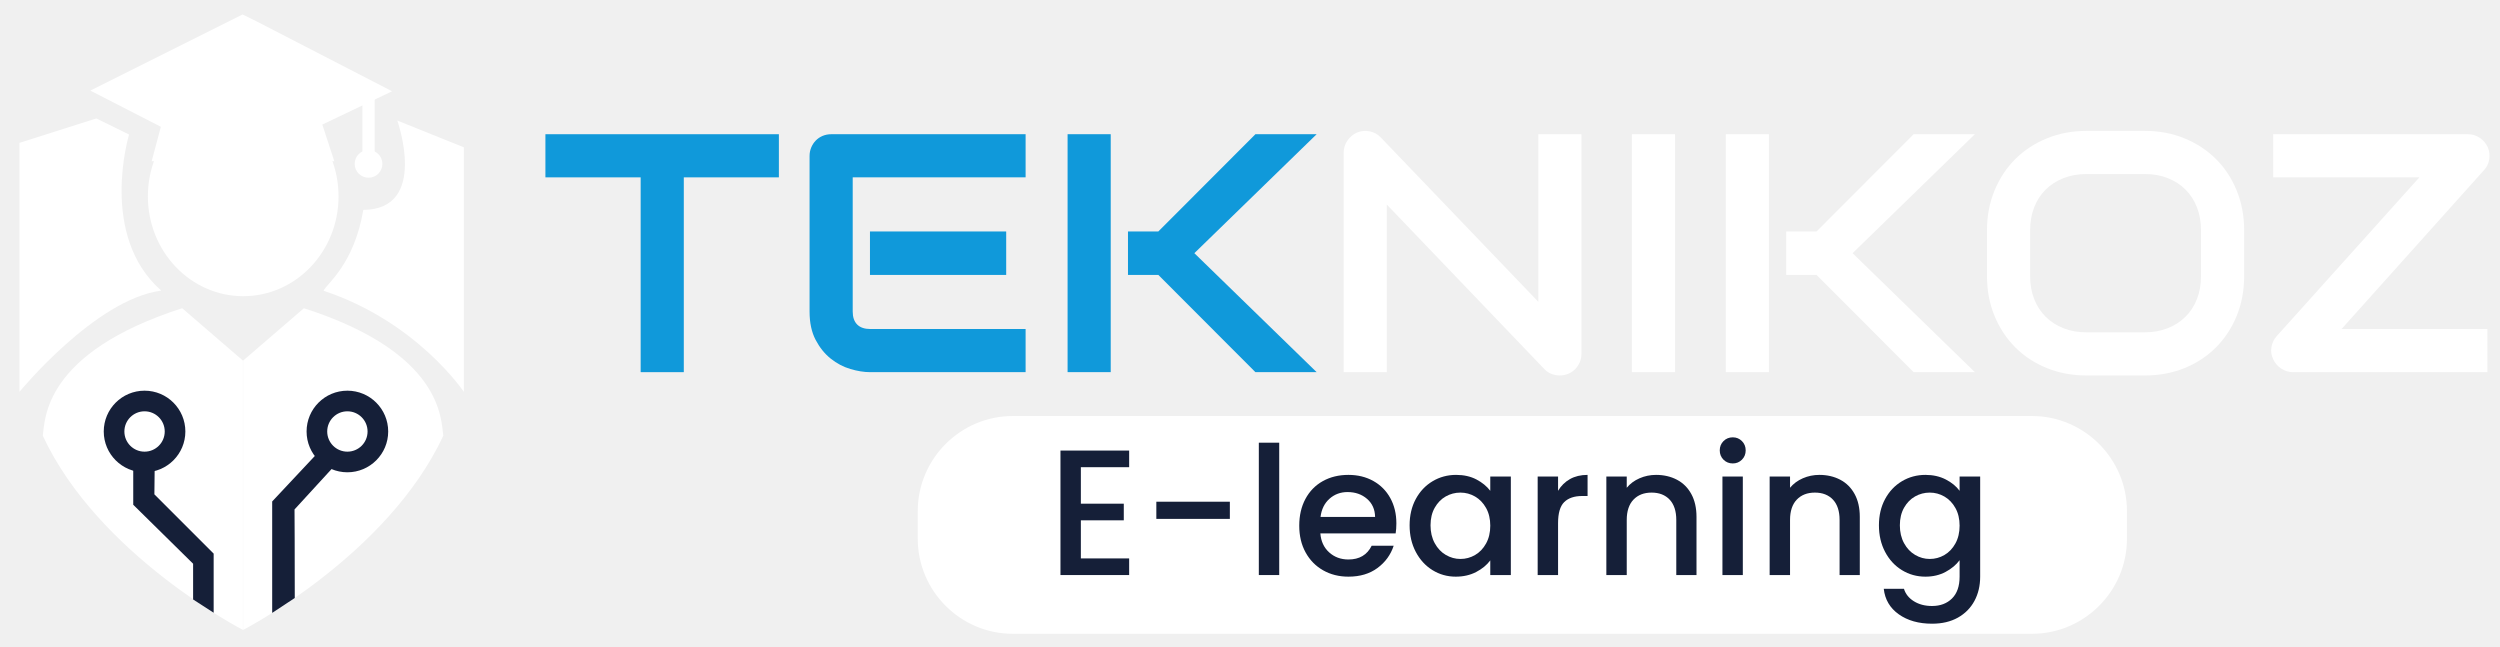
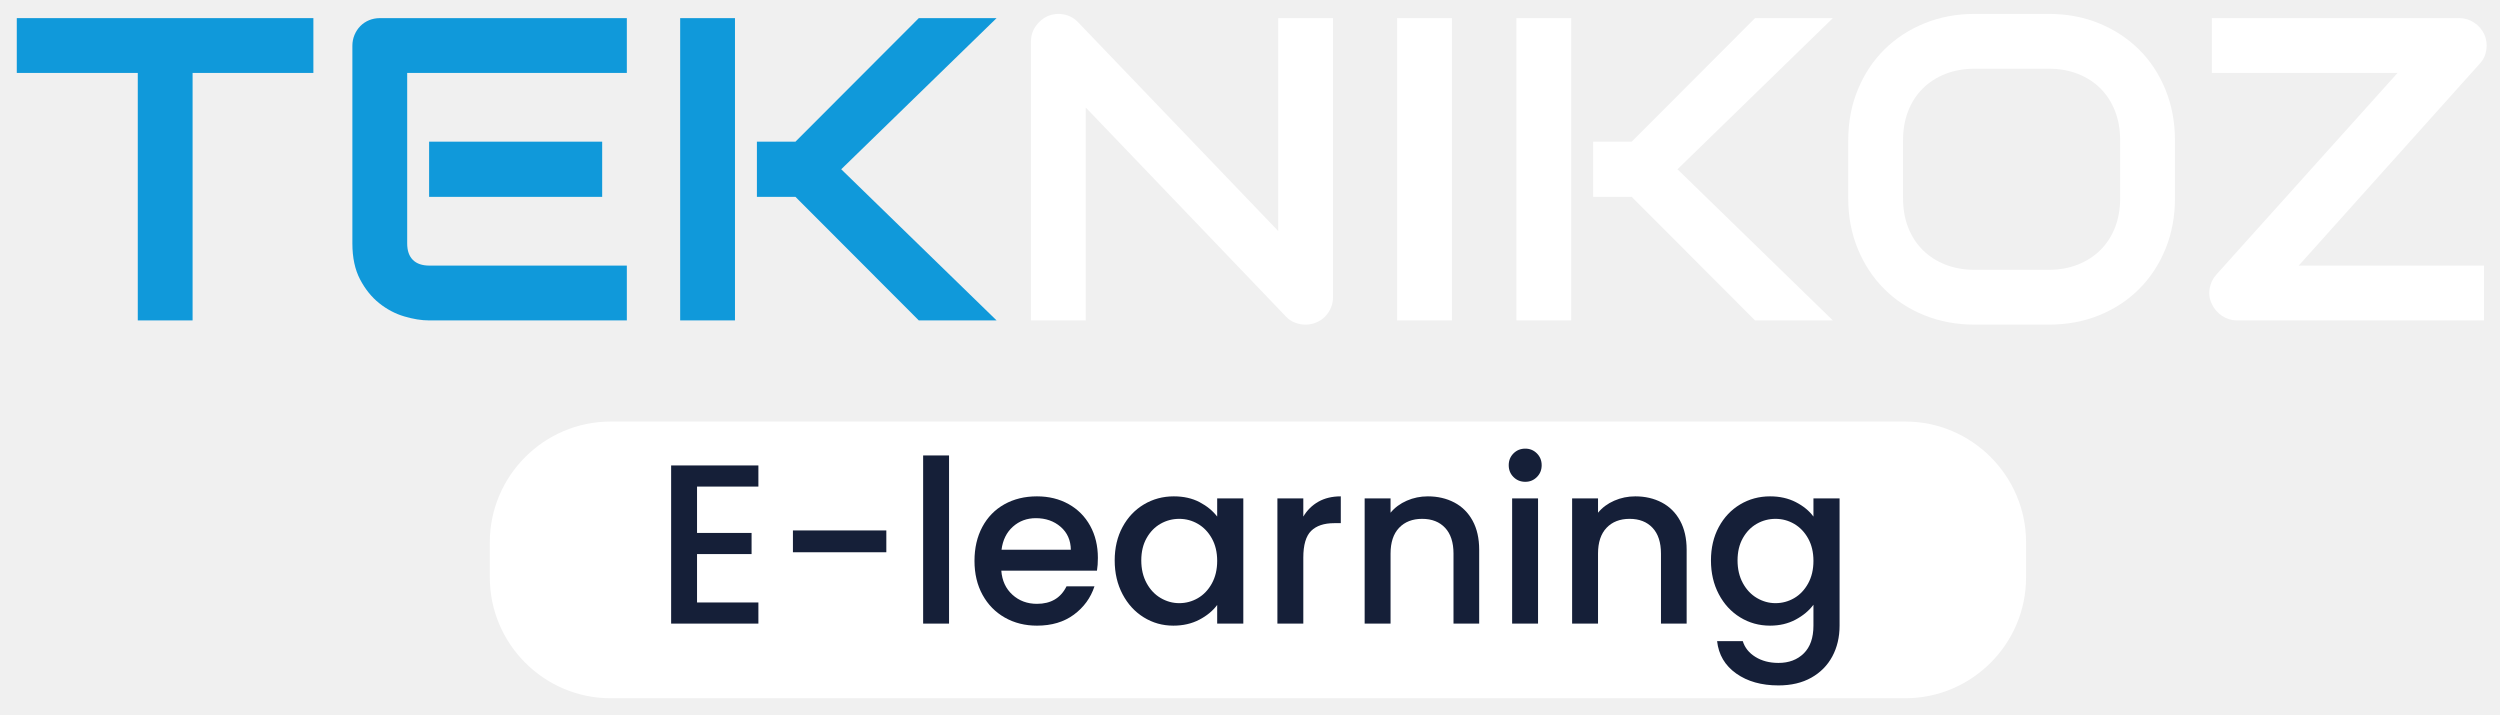
- <svg xmlns="http://www.w3.org/2000/svg" version="1.1" id="Layer_1" x="0px" y="0px" width="1118.944px" height="289.486px" viewBox="0 0 1118.944 289.486" enable-background="new 0 0 1118.944 289.486" xml:space="preserve">
-   <g id="icon">
-     <path fill="#FFFFFF" d="M108.783,161.432c-1.36-1.193-7.047-6.112-27.242-23.474c-62.322,19.997-61.348,49.906-62.389,57.058   c24.862,53.523,89.584,86.918,89.584,86.918V161.421c0,0,0.021,0.018,0.043,0.037l0,0   C108.779,161.45,108.783,161.442,108.783,161.432z" />
-     <path fill="#FFFFFF" d="M136.02,137.958c-20.177,17.347-25.866,22.27-27.232,23.466c0,0.011-0.003,0.022-0.005,0.033   c0.015-0.013,0.042-0.036,0.042-0.036v120.513c0,0,64.722-33.395,89.584-86.918C197.367,187.864,198.343,157.955,136.02,137.958z" />
-     <path fill="#FFFFFF" d="M8.71,63.946l34.394-10.931l14.665,7.199c0,0-13.732,45.125,14.397,69.855   C42.637,133.935,8.71,175.393,8.71,175.393V63.946z" />
-     <path d="M177.813,53.015" />
-     <path fill="#FFFFFF" d="M207.608,65.946v109.447c0,0-20.996-31.461-62.789-45.258c1.399-3.2,13.598-11.598,17.797-36.194   c29.394-0.2,15.197-39.994,15.197-39.994" />
-     <ellipse fill="#FFFFFF" cx="108.857" cy="87.881" rx="42.668" ry="44.686" />
-     <polygon fill="#FFFFFF" points="67.883,72.145 71.995,56.747 40.437,40.55 108.559,6.479 114.821,9.556 175.48,40.85    144.256,55.748 149.626,72.145  " />
-     <polygon fill="#151F38" points="86.43,268.311 86.43,252.313 59.634,225.919 59.634,209.122 69.232,209.122 69.1,221.257    95.628,247.787 95.628,274.256  " />
-     <g>
-       <path fill="#151F38" d="M64.701,174.86c-10.087,0-18.264,8.177-18.264,18.265c0,10.086,8.177,18.263,18.264,18.263    c10.086,0,18.263-8.177,18.263-18.263C82.964,183.037,74.787,174.86,64.701,174.86z M64.701,202.154    c-4.988,0-9.032-4.043-9.032-9.029c0-4.989,4.044-9.032,9.032-9.032c4.987,0,9.031,4.043,9.031,9.032    C73.731,198.111,69.688,202.154,64.701,202.154z" />
-     </g>
-     <g>
-       <polygon fill="#151F38" points="131.822,228.018 150.519,207.622 141.819,203.116 121.823,224.446 121.823,274.325     131.888,267.68 131.888,241.365   " />
-       <polygon fill="#151F38" points="131.888,241.365 131.888,267.68 132.019,267.586   " />
-     </g>
-     <g>
-       <path fill="#151F38" d="M155.484,174.86c-10.087,0-18.264,8.177-18.264,18.265c0,10.084,8.177,18.262,18.264,18.262    c10.086,0,18.263-8.178,18.263-18.262C173.748,183.037,165.571,174.86,155.484,174.86z M155.484,202.154    c-4.987,0-9.031-4.044-9.031-9.029c0-4.989,4.043-9.032,9.031-9.032c4.989,0,9.032,4.043,9.032,9.032    C164.516,198.11,160.473,202.154,155.484,202.154z" />
-     </g>
-     <rect x="162.194" y="39.311" fill="#FFFFFF" width="5.51" height="33.595" />
-     <circle fill="#FFFFFF" cx="164.949" cy="73.345" r="6.199" />
+ <svg xmlns="http://www.w3.org/2000/svg" version="1.1" id="Layer_1" x="0px" y="0px" width="880.739px" height="251.799px" viewBox="0 0 880.739 251.799" enable-background="new 0 0 880.739 251.799" xml:space="preserve">
+   <g>
+     <path fill="#1099DA" d="M110.402,25.694H67.849v87.186H48.54V25.694H5.913V6.386h104.49V25.694z" />
+     <path fill="#1099DA" d="M220.833,112.88h-69.66c-2.673,0-5.595-0.47-8.763-1.411c-3.169-0.939-6.102-2.487-8.8-4.642   c-2.699-2.153-4.951-4.95-6.758-8.392c-1.808-3.44-2.711-7.661-2.711-12.662v-69.66c0-1.337,0.248-2.599,0.743-3.788   c0.495-1.188,1.176-2.228,2.042-3.119c0.866-0.891,1.894-1.584,3.082-2.079c1.188-0.495,2.475-0.743,3.862-0.743h86.963v19.309   H143.45v60.08c0,2.525,0.668,4.456,2.005,5.793c1.337,1.336,3.292,2.005,5.867,2.005h69.511V112.88z M212.144,69.361h-60.971   V49.904h60.971V69.361z" />
+     <path fill="#1099DA" d="M258.93,112.88h-19.308V6.386h19.308V112.88z M351.092,112.88h-27.402l-43.445-43.519h-13.59V49.904h13.59   l43.445-43.519h27.402l-54.732,53.247L351.092,112.88z" />
+     <path fill="#FFFFFF" d="M469.618,104.637c0,1.387-0.26,2.674-0.78,3.861c-0.52,1.188-1.214,2.217-2.079,3.082   c-0.867,0.867-1.894,1.547-3.082,2.042s-2.451,0.743-3.787,0.743c-1.188,0-2.39-0.223-3.603-0.668   c-1.214-0.446-2.29-1.163-3.23-2.154l-70.551-73.67v75.007h-19.309V14.629c0-1.979,0.557-3.775,1.671-5.384   c1.114-1.608,2.537-2.809,4.271-3.602c1.831-0.743,3.713-0.929,5.644-0.557c1.931,0.371,3.589,1.275,4.976,2.71l70.552,73.596   V6.386h19.309V104.637z" />
+     <path fill="#FFFFFF" d="M511.503,112.88h-19.309V6.386h19.309V112.88z" />
+     <path fill="#FFFFFF" d="M553.536,112.88h-19.309V6.386h19.309V112.88z M645.698,112.88h-27.403l-43.444-43.519H561.26V49.904   h13.591l43.444-43.519h27.403l-54.732,53.247L645.698,112.88z" />
+     <path fill="#FFFFFF" d="M766.229,69.807c0,6.486-1.114,12.452-3.342,17.897c-2.228,5.447-5.322,10.15-9.283,14.11   c-3.961,3.962-8.651,7.044-14.073,9.246c-5.421,2.202-11.325,3.305-17.712,3.305h-26.141c-6.387,0-12.304-1.103-17.749-3.305   c-5.447-2.202-10.15-5.284-14.11-9.246c-3.962-3.96-7.068-8.663-9.32-14.11c-2.253-5.445-3.379-11.411-3.379-17.897V49.459   c0-6.436,1.126-12.39,3.379-17.861c2.252-5.47,5.358-10.174,9.32-14.11c3.96-3.936,8.663-7.018,14.11-9.246   c5.445-2.228,11.362-3.342,17.749-3.342h26.141c6.387,0,12.291,1.114,17.712,3.342c5.422,2.228,10.112,5.31,14.073,9.246   c3.961,3.936,7.056,8.641,9.283,14.11c2.228,5.471,3.342,11.425,3.342,17.861V69.807z M746.921,49.459   c0-3.812-0.606-7.265-1.819-10.36c-1.214-3.094-2.922-5.743-5.124-7.946c-2.204-2.203-4.854-3.911-7.946-5.125   c-3.095-1.212-6.498-1.819-10.212-1.819h-26.141c-3.764,0-7.192,0.607-10.286,1.819c-3.095,1.214-5.755,2.922-7.983,5.125   c-2.228,2.203-3.948,4.853-5.161,7.946c-1.214,3.095-1.819,6.548-1.819,10.36v20.348c0,3.813,0.605,7.267,1.819,10.36   c1.213,3.095,2.934,5.743,5.161,7.945c2.229,2.204,4.889,3.912,7.983,5.125c3.094,1.214,6.522,1.819,10.286,1.819h25.992   c3.762,0,7.191-0.605,10.286-1.819c3.093-1.213,5.755-2.921,7.983-5.125c2.228-2.202,3.947-4.851,5.161-7.945   c1.213-3.094,1.819-6.547,1.819-10.36V49.459z" />
+     <path fill="#FFFFFF" d="M875.249,12.178c0.743,1.733,0.966,3.553,0.669,5.458c-0.298,1.906-1.09,3.527-2.377,4.864l-63.719,71.071   h65.278v19.309h-87.038c-1.882,0-3.627-0.531-5.235-1.597c-1.609-1.064-2.811-2.462-3.602-4.196   c-0.843-1.732-1.103-3.539-0.78-5.421c0.322-1.881,1.102-3.515,2.34-4.901l63.867-71.071h-65.427V6.386h87.187   c1.881,0,3.626,0.532,5.235,1.597C873.256,9.047,874.457,10.446,875.249,12.178z" />
  </g>
  <g>
-     <path fill="#1099DA" d="M348.607,79.381h-42.554v87.186h-19.309V79.381h-42.627V60.072h104.49V79.381z" />
-     <path fill="#1099DA" d="M459.038,166.567h-69.66c-2.673,0-5.595-0.47-8.763-1.411c-3.169-0.939-6.102-2.487-8.8-4.642   c-2.699-2.153-4.951-4.95-6.758-8.392c-1.808-3.44-2.711-7.661-2.711-12.662v-69.66c0-1.337,0.248-2.599,0.743-3.788   c0.495-1.188,1.176-2.228,2.042-3.119c0.866-0.891,1.894-1.584,3.082-2.079c1.188-0.495,2.475-0.743,3.862-0.743h86.963v19.309   h-77.383v60.08c0,2.525,0.668,4.456,2.005,5.793c1.337,1.336,3.292,2.005,5.867,2.005h69.511V166.567z M450.349,123.048h-60.971   v-19.457h60.971V123.048z" />
-     <path fill="#1099DA" d="M497.135,166.567h-19.308V60.072h19.308V166.567z M589.297,166.567h-27.402l-43.445-43.519h-13.59v-19.457   h13.59l43.445-43.519h27.402l-54.732,53.247L589.297,166.567z" />
-     <path fill="#FFFFFF" d="M707.823,158.324c0,1.387-0.26,2.674-0.78,3.861c-0.52,1.188-1.214,2.217-2.079,3.082   c-0.867,0.867-1.894,1.547-3.082,2.042s-2.451,0.743-3.787,0.743c-1.188,0-2.39-0.223-3.603-0.668   c-1.214-0.446-2.29-1.163-3.23-2.154l-70.551-73.67v75.007h-19.309V68.315c0-1.979,0.557-3.775,1.671-5.384   c1.114-1.608,2.537-2.809,4.271-3.602c1.831-0.743,3.713-0.929,5.644-0.557c1.931,0.371,3.589,1.275,4.976,2.71l70.552,73.596   V60.072h19.309V158.324z" />
-     <path fill="#FFFFFF" d="M749.708,166.567h-19.309V60.072h19.309V166.567z" />
-     <path fill="#FFFFFF" d="M791.741,166.567h-19.309V60.072h19.309V166.567z M883.903,166.567H856.5l-43.444-43.519h-13.591v-19.457   h13.591L856.5,60.072h27.403l-54.732,53.247L883.903,166.567z" />
-     <path fill="#FFFFFF" d="M1004.435,123.494c0,6.486-1.114,12.452-3.342,17.897c-2.228,5.447-5.322,10.15-9.283,14.11   c-3.961,3.962-8.651,7.044-14.073,9.246c-5.421,2.202-11.325,3.305-17.712,3.305h-26.141c-6.387,0-12.304-1.103-17.749-3.305   c-5.447-2.202-10.15-5.284-14.11-9.246c-3.962-3.96-7.068-8.663-9.32-14.11c-2.253-5.445-3.379-11.411-3.379-17.897v-20.348   c0-6.436,1.126-12.39,3.379-17.861c2.252-5.47,5.358-10.174,9.32-14.11c3.96-3.936,8.663-7.018,14.11-9.246   c5.445-2.228,11.362-3.342,17.749-3.342h26.141c6.387,0,12.291,1.114,17.712,3.342c5.422,2.228,10.112,5.31,14.073,9.246   c3.961,3.936,7.056,8.641,9.283,14.11c2.228,5.471,3.342,11.425,3.342,17.861V123.494z M985.126,103.146   c0-3.812-0.606-7.265-1.819-10.36c-1.214-3.094-2.922-5.743-5.124-7.946c-2.204-2.203-4.854-3.911-7.946-5.125   c-3.095-1.212-6.498-1.819-10.212-1.819h-26.141c-3.764,0-7.192,0.607-10.286,1.819c-3.095,1.214-5.755,2.922-7.983,5.125   c-2.228,2.203-3.948,4.853-5.161,7.946c-1.214,3.095-1.819,6.548-1.819,10.36v20.348c0,3.813,0.605,7.267,1.819,10.36   c1.213,3.095,2.934,5.743,5.161,7.945c2.229,2.204,4.889,3.912,7.983,5.125c3.094,1.214,6.522,1.819,10.286,1.819h25.992   c3.762,0,7.191-0.605,10.286-1.819c3.093-1.213,5.755-2.921,7.983-5.125c2.228-2.202,3.947-4.851,5.161-7.945   c1.213-3.094,1.819-6.547,1.819-10.36V103.146z" />
-     <path fill="#FFFFFF" d="M1113.454,65.865c0.743,1.733,0.966,3.553,0.669,5.458c-0.298,1.906-1.09,3.527-2.377,4.864l-63.719,71.071   h65.278v19.309h-87.038c-1.882,0-3.627-0.531-5.235-1.597c-1.609-1.064-2.811-2.462-3.602-4.196   c-0.843-1.732-1.103-3.539-0.78-5.421c0.322-1.881,1.102-3.515,2.34-4.901l63.867-71.071h-65.427V60.072h87.187   c1.881,0,3.626,0.532,5.235,1.597C1111.461,62.734,1112.662,64.132,1113.454,65.865z" />
+     <path fill="#FFFFFF" d="M713.771,203.464c0,23.386-19.134,42.52-42.52,42.52h-456.17c-23.386,0-42.52-19.134-42.52-42.52v-12.431   c0-23.386,19.134-42.52,42.52-42.52h456.17c23.386,0,42.52,19.134,42.52,42.52V203.464z" />
  </g>
  <g>
-     <path fill="#FFFFFF" d="M951.977,241.151c0,23.386-19.134,42.52-42.52,42.52h-456.17c-23.386,0-42.52-19.134-42.52-42.52V228.72   c0-23.386,19.134-42.52,42.52-42.52h456.17c23.386,0,42.52,19.134,42.52,42.52V241.151z" />
-   </g>
-   <g>
-     <path fill="#151F38" d="M483.768,209.107v16.331h19.213v7.445h-19.213v17.052h21.615v7.445h-30.741v-55.719h30.741v7.445H483.768z" />
-     <path fill="#151F38" d="M550.454,224.557v7.686h-32.903v-7.686H550.454z" />
-     <path fill="#151F38" d="M572.549,198.139v59.241h-9.127v-59.241H572.549z" />
-     <path fill="#151F38" d="M624.664,238.727H590.96c0.267,3.522,1.574,6.353,3.923,8.486c2.349,2.135,5.23,3.202,8.646,3.202   c4.909,0,8.378-2.054,10.407-6.164h9.847c-1.335,4.057-3.75,7.379-7.245,9.967c-3.496,2.589-7.833,3.883-13.009,3.883   c-4.217,0-7.993-0.947-11.328-2.842c-3.336-1.895-5.951-4.563-7.846-8.006s-2.842-7.432-2.842-11.969   c0-4.535,0.921-8.525,2.762-11.968c1.842-3.442,4.43-6.097,7.766-7.966c3.335-1.867,7.165-2.802,11.488-2.802   c4.163,0,7.871,0.908,11.128,2.722c3.254,1.815,5.79,4.363,7.604,7.646s2.723,7.059,2.723,11.328   C624.984,235.899,624.876,237.394,624.664,238.727z M615.457,231.362c-0.054-3.362-1.254-6.057-3.603-8.085   c-2.349-2.027-5.257-3.042-8.726-3.042c-3.149,0-5.844,1-8.086,3.002c-2.241,2.001-3.576,4.711-4.003,8.125H615.457z" />
-     <path fill="#151F38" d="M633.669,223.357c1.842-3.415,4.35-6.07,7.525-7.966c3.175-1.894,6.685-2.842,10.527-2.842   c3.469,0,6.497,0.681,9.087,2.041c2.588,1.361,4.655,3.057,6.204,5.084v-6.404h9.206v44.11h-9.206v-6.564   c-1.549,2.081-3.656,3.816-6.324,5.203c-2.67,1.388-5.712,2.082-9.127,2.082c-3.79,0-7.259-0.974-10.407-2.922   c-3.149-1.948-5.644-4.67-7.485-8.166c-1.841-3.495-2.762-7.458-2.762-11.889C630.907,230.696,631.828,226.773,633.669,223.357z    M665.131,227.36c-1.254-2.242-2.896-3.949-4.923-5.124c-2.029-1.173-4.217-1.761-6.564-1.761c-2.35,0-4.537,0.574-6.565,1.721   c-2.028,1.148-3.67,2.83-4.923,5.044c-1.255,2.215-1.882,4.843-1.882,7.885c0,3.043,0.627,5.712,1.882,8.006   c1.253,2.296,2.908,4.043,4.963,5.244c2.055,1.2,4.229,1.801,6.525,1.801c2.348,0,4.535-0.587,6.564-1.761   c2.027-1.174,3.669-2.895,4.923-5.164c1.254-2.268,1.882-4.924,1.882-7.966S666.385,229.601,665.131,227.36z" />
-     <path fill="#151F38" d="M702.677,214.43c2.214-1.253,4.844-1.881,7.886-1.881v9.446h-2.321c-3.577,0-6.285,0.908-8.126,2.722   c-1.842,1.815-2.762,4.964-2.762,9.447v23.216h-9.127v-44.11h9.127v6.404C698.687,217.433,700.462,215.685,702.677,214.43z" />
-     <path fill="#151F38" d="M750.549,214.71c2.748,1.441,4.896,3.576,6.444,6.404c1.548,2.83,2.322,6.245,2.322,10.247v26.019h-9.047   v-24.657c0-3.949-0.988-6.978-2.962-9.086c-1.975-2.108-4.671-3.162-8.086-3.162c-3.416,0-6.124,1.054-8.125,3.162   c-2.002,2.108-3.002,5.137-3.002,9.086v24.657h-9.127v-44.11h9.127v5.043c1.493-1.813,3.402-3.229,5.724-4.243   c2.321-1.013,4.79-1.521,7.405-1.521C744.691,212.549,747.8,213.27,750.549,214.71z" />
-     <path fill="#151F38" d="M771.402,205.745c-1.121-1.121-1.681-2.508-1.681-4.163c0-1.653,0.56-3.042,1.681-4.163   c1.121-1.12,2.508-1.681,4.163-1.681c1.601,0,2.962,0.561,4.083,1.681c1.12,1.121,1.681,2.51,1.681,4.163   c0,1.655-0.561,3.042-1.681,4.163c-1.121,1.121-2.482,1.681-4.083,1.681C773.91,207.425,772.523,206.866,771.402,205.745z    M780.049,213.27v44.11h-9.127v-44.11H780.049z" />
-     <path fill="#151F38" d="M823.638,214.71c2.748,1.441,4.896,3.576,6.444,6.404c1.548,2.83,2.322,6.245,2.322,10.247v26.019h-9.047   v-24.657c0-3.949-0.988-6.978-2.962-9.086c-1.975-2.108-4.671-3.162-8.086-3.162c-3.416,0-6.124,1.054-8.125,3.162   c-2.002,2.108-3.002,5.137-3.002,9.086v24.657h-9.127v-44.11h9.127v5.043c1.493-1.813,3.402-3.229,5.724-4.243   c2.321-1.013,4.79-1.521,7.405-1.521C817.78,212.549,820.889,213.27,823.638,214.71z" />
-     <path fill="#151F38" d="M870.87,214.59c2.642,1.361,4.709,3.057,6.204,5.084v-6.404h9.206v44.831c0,4.055-0.854,7.671-2.562,10.848   c-1.709,3.175-4.177,5.67-7.405,7.485c-3.229,1.813-7.085,2.722-11.568,2.722c-5.978,0-10.941-1.401-14.89-4.203   c-3.95-2.802-6.192-6.604-6.725-11.408h9.046c0.693,2.294,2.174,4.149,4.443,5.564c2.268,1.413,4.976,2.121,8.125,2.121   c3.683,0,6.657-1.121,8.927-3.362c2.268-2.241,3.402-5.498,3.402-9.767v-7.365c-1.549,2.081-3.643,3.83-6.284,5.243   c-2.643,1.414-5.645,2.122-9.007,2.122c-3.843,0-7.353-0.974-10.527-2.922c-3.176-1.948-5.684-4.67-7.525-8.166   c-1.841-3.495-2.762-7.458-2.762-11.889c0-4.429,0.921-8.352,2.762-11.768c1.842-3.415,4.35-6.07,7.525-7.966   c3.175-1.894,6.685-2.842,10.527-2.842C865.198,212.549,868.228,213.23,870.87,214.59z M875.192,227.36   c-1.254-2.242-2.896-3.949-4.923-5.124c-2.029-1.173-4.217-1.761-6.564-1.761c-2.35,0-4.537,0.574-6.565,1.721   c-2.028,1.148-3.67,2.83-4.923,5.044c-1.255,2.215-1.882,4.843-1.882,7.885c0,3.043,0.627,5.712,1.882,8.006   c1.253,2.296,2.908,4.043,4.963,5.244c2.055,1.2,4.229,1.801,6.525,1.801c2.348,0,4.535-0.587,6.564-1.761   c2.027-1.174,3.669-2.895,4.923-5.164c1.254-2.268,1.882-4.924,1.882-7.966S876.446,229.601,875.192,227.36z" />
+     <path fill="#151F38" d="M245.563,171.42v16.331h19.213v7.445h-19.213v17.052h21.615v7.445h-30.741v-55.719h30.741v7.445H245.563z" />
+     <path fill="#151F38" d="M312.249,186.871v7.686h-32.903v-7.686H312.249z" />
+     <path fill="#151F38" d="M334.344,160.453v59.241h-9.127v-59.241H334.344z" />
+     <path fill="#151F38" d="M386.459,201.041h-33.704c0.267,3.522,1.574,6.353,3.923,8.486c2.349,2.135,5.23,3.202,8.646,3.202   c4.909,0,8.378-2.054,10.407-6.164h9.847c-1.335,4.057-3.75,7.379-7.245,9.967c-3.496,2.589-7.833,3.883-13.009,3.883   c-4.217,0-7.993-0.947-11.328-2.842c-3.336-1.895-5.951-4.563-7.846-8.006s-2.842-7.432-2.842-11.969   c0-4.535,0.921-8.525,2.762-11.968c1.842-3.442,4.43-6.097,7.766-7.966c3.335-1.867,7.165-2.802,11.488-2.802   c4.163,0,7.871,0.908,11.128,2.722c3.254,1.815,5.79,4.363,7.604,7.646s2.723,7.059,2.723,11.328   C386.779,198.212,386.671,199.708,386.459,201.041z M377.252,193.675c-0.054-3.362-1.254-6.057-3.603-8.085   c-2.349-2.027-5.257-3.042-8.726-3.042c-3.149,0-5.844,1-8.086,3.002c-2.241,2.001-3.576,4.711-4.003,8.125H377.252z" />
+     <path fill="#151F38" d="M395.464,185.67c1.842-3.415,4.35-6.07,7.525-7.966c3.175-1.894,6.685-2.842,10.527-2.842   c3.469,0,6.497,0.681,9.087,2.041c2.588,1.361,4.655,3.057,6.204,5.084v-6.404h9.206v44.11h-9.206v-6.564   c-1.549,2.081-3.656,3.816-6.324,5.203c-2.67,1.388-5.712,2.082-9.127,2.082c-3.79,0-7.259-0.974-10.407-2.922   c-3.149-1.948-5.644-4.67-7.485-8.166c-1.841-3.495-2.762-7.458-2.762-11.889C392.702,193.009,393.623,189.086,395.464,185.67z    M426.926,189.673c-1.254-2.242-2.896-3.949-4.923-5.124c-2.029-1.173-4.217-1.761-6.564-1.761c-2.35,0-4.537,0.574-6.565,1.721   c-2.028,1.148-3.67,2.83-4.923,5.044c-1.255,2.215-1.882,4.843-1.882,7.885c0,3.043,0.627,5.712,1.882,8.006   c1.253,2.296,2.908,4.043,4.963,5.244c2.055,1.2,4.229,1.801,6.525,1.801c2.348,0,4.535-0.587,6.564-1.761   c2.027-1.174,3.669-2.895,4.923-5.164c1.254-2.268,1.882-4.924,1.882-7.966S428.18,191.915,426.926,189.673z" />
+     <path fill="#151F38" d="M464.472,176.744c2.214-1.253,4.844-1.881,7.886-1.881v9.446h-2.321c-3.577,0-6.285,0.908-8.126,2.722   c-1.842,1.815-2.762,4.964-2.762,9.447v23.216h-9.127v-44.11h9.127v6.404C460.481,179.747,462.257,177.999,464.472,176.744z" />
+     <path fill="#151F38" d="M512.344,177.024c2.748,1.441,4.896,3.576,6.444,6.404c1.548,2.83,2.322,6.245,2.322,10.247v26.019h-9.047   v-24.657c0-3.949-0.988-6.978-2.962-9.086c-1.975-2.108-4.671-3.162-8.086-3.162c-3.416,0-6.124,1.054-8.125,3.162   c-2.002,2.108-3.002,5.137-3.002,9.086v24.657h-9.127v-44.11h9.127v5.043c1.493-1.813,3.402-3.229,5.724-4.243   c2.321-1.013,4.79-1.521,7.405-1.521C506.486,174.863,509.595,175.583,512.344,177.024z" />
+     <path fill="#151F38" d="M533.197,168.058c-1.121-1.121-1.681-2.508-1.681-4.163c0-1.653,0.56-3.042,1.681-4.163   c1.121-1.12,2.508-1.681,4.163-1.681c1.601,0,2.962,0.561,4.083,1.681c1.12,1.121,1.681,2.51,1.681,4.163   c0,1.655-0.561,3.042-1.681,4.163c-1.121,1.121-2.482,1.681-4.083,1.681C535.705,169.739,534.318,169.179,533.197,168.058z    M541.844,175.583v44.11h-9.127v-44.11H541.844z" />
+     <path fill="#151F38" d="M585.433,177.024c2.748,1.441,4.896,3.576,6.444,6.404c1.548,2.83,2.322,6.245,2.322,10.247v26.019h-9.047   v-24.657c0-3.949-0.988-6.978-2.962-9.086c-1.975-2.108-4.671-3.162-8.086-3.162c-3.416,0-6.124,1.054-8.125,3.162   c-2.002,2.108-3.002,5.137-3.002,9.086v24.657h-9.127v-44.11h9.127v5.043c1.493-1.813,3.402-3.229,5.724-4.243   c2.321-1.013,4.79-1.521,7.405-1.521C579.575,174.863,582.684,175.583,585.433,177.024z" />
+     <path fill="#151F38" d="M632.665,176.904c2.642,1.361,4.709,3.057,6.204,5.084v-6.404h9.206v44.831   c0,4.055-0.854,7.671-2.562,10.848c-1.709,3.175-4.177,5.67-7.405,7.485c-3.229,1.813-7.085,2.722-11.568,2.722   c-5.978,0-10.941-1.401-14.89-4.203c-3.95-2.802-6.192-6.604-6.725-11.408h9.046c0.693,2.294,2.174,4.149,4.443,5.564   c2.268,1.413,4.976,2.121,8.125,2.121c3.683,0,6.657-1.121,8.927-3.362c2.268-2.241,3.402-5.498,3.402-9.767v-7.365   c-1.549,2.081-3.643,3.83-6.284,5.243c-2.643,1.414-5.645,2.122-9.007,2.122c-3.843,0-7.353-0.974-10.527-2.922   c-3.176-1.948-5.684-4.67-7.525-8.166c-1.841-3.495-2.762-7.458-2.762-11.889c0-4.429,0.921-8.352,2.762-11.768   c1.842-3.415,4.35-6.07,7.525-7.966c3.175-1.894,6.685-2.842,10.527-2.842C626.993,174.863,630.022,175.543,632.665,176.904z    M636.987,189.673c-1.254-2.242-2.896-3.949-4.923-5.124c-2.029-1.173-4.217-1.761-6.564-1.761c-2.35,0-4.537,0.574-6.565,1.721   c-2.028,1.148-3.67,2.83-4.923,5.044c-1.255,2.215-1.882,4.843-1.882,7.885c0,3.043,0.627,5.712,1.882,8.006   c1.253,2.296,2.908,4.043,4.963,5.244c2.055,1.2,4.229,1.801,6.525,1.801c2.348,0,4.535-0.587,6.564-1.761   c2.027-1.174,3.669-2.895,4.923-5.164c1.254-2.268,1.882-4.924,1.882-7.966S638.241,191.915,636.987,189.673z" />
  </g>
</svg>
